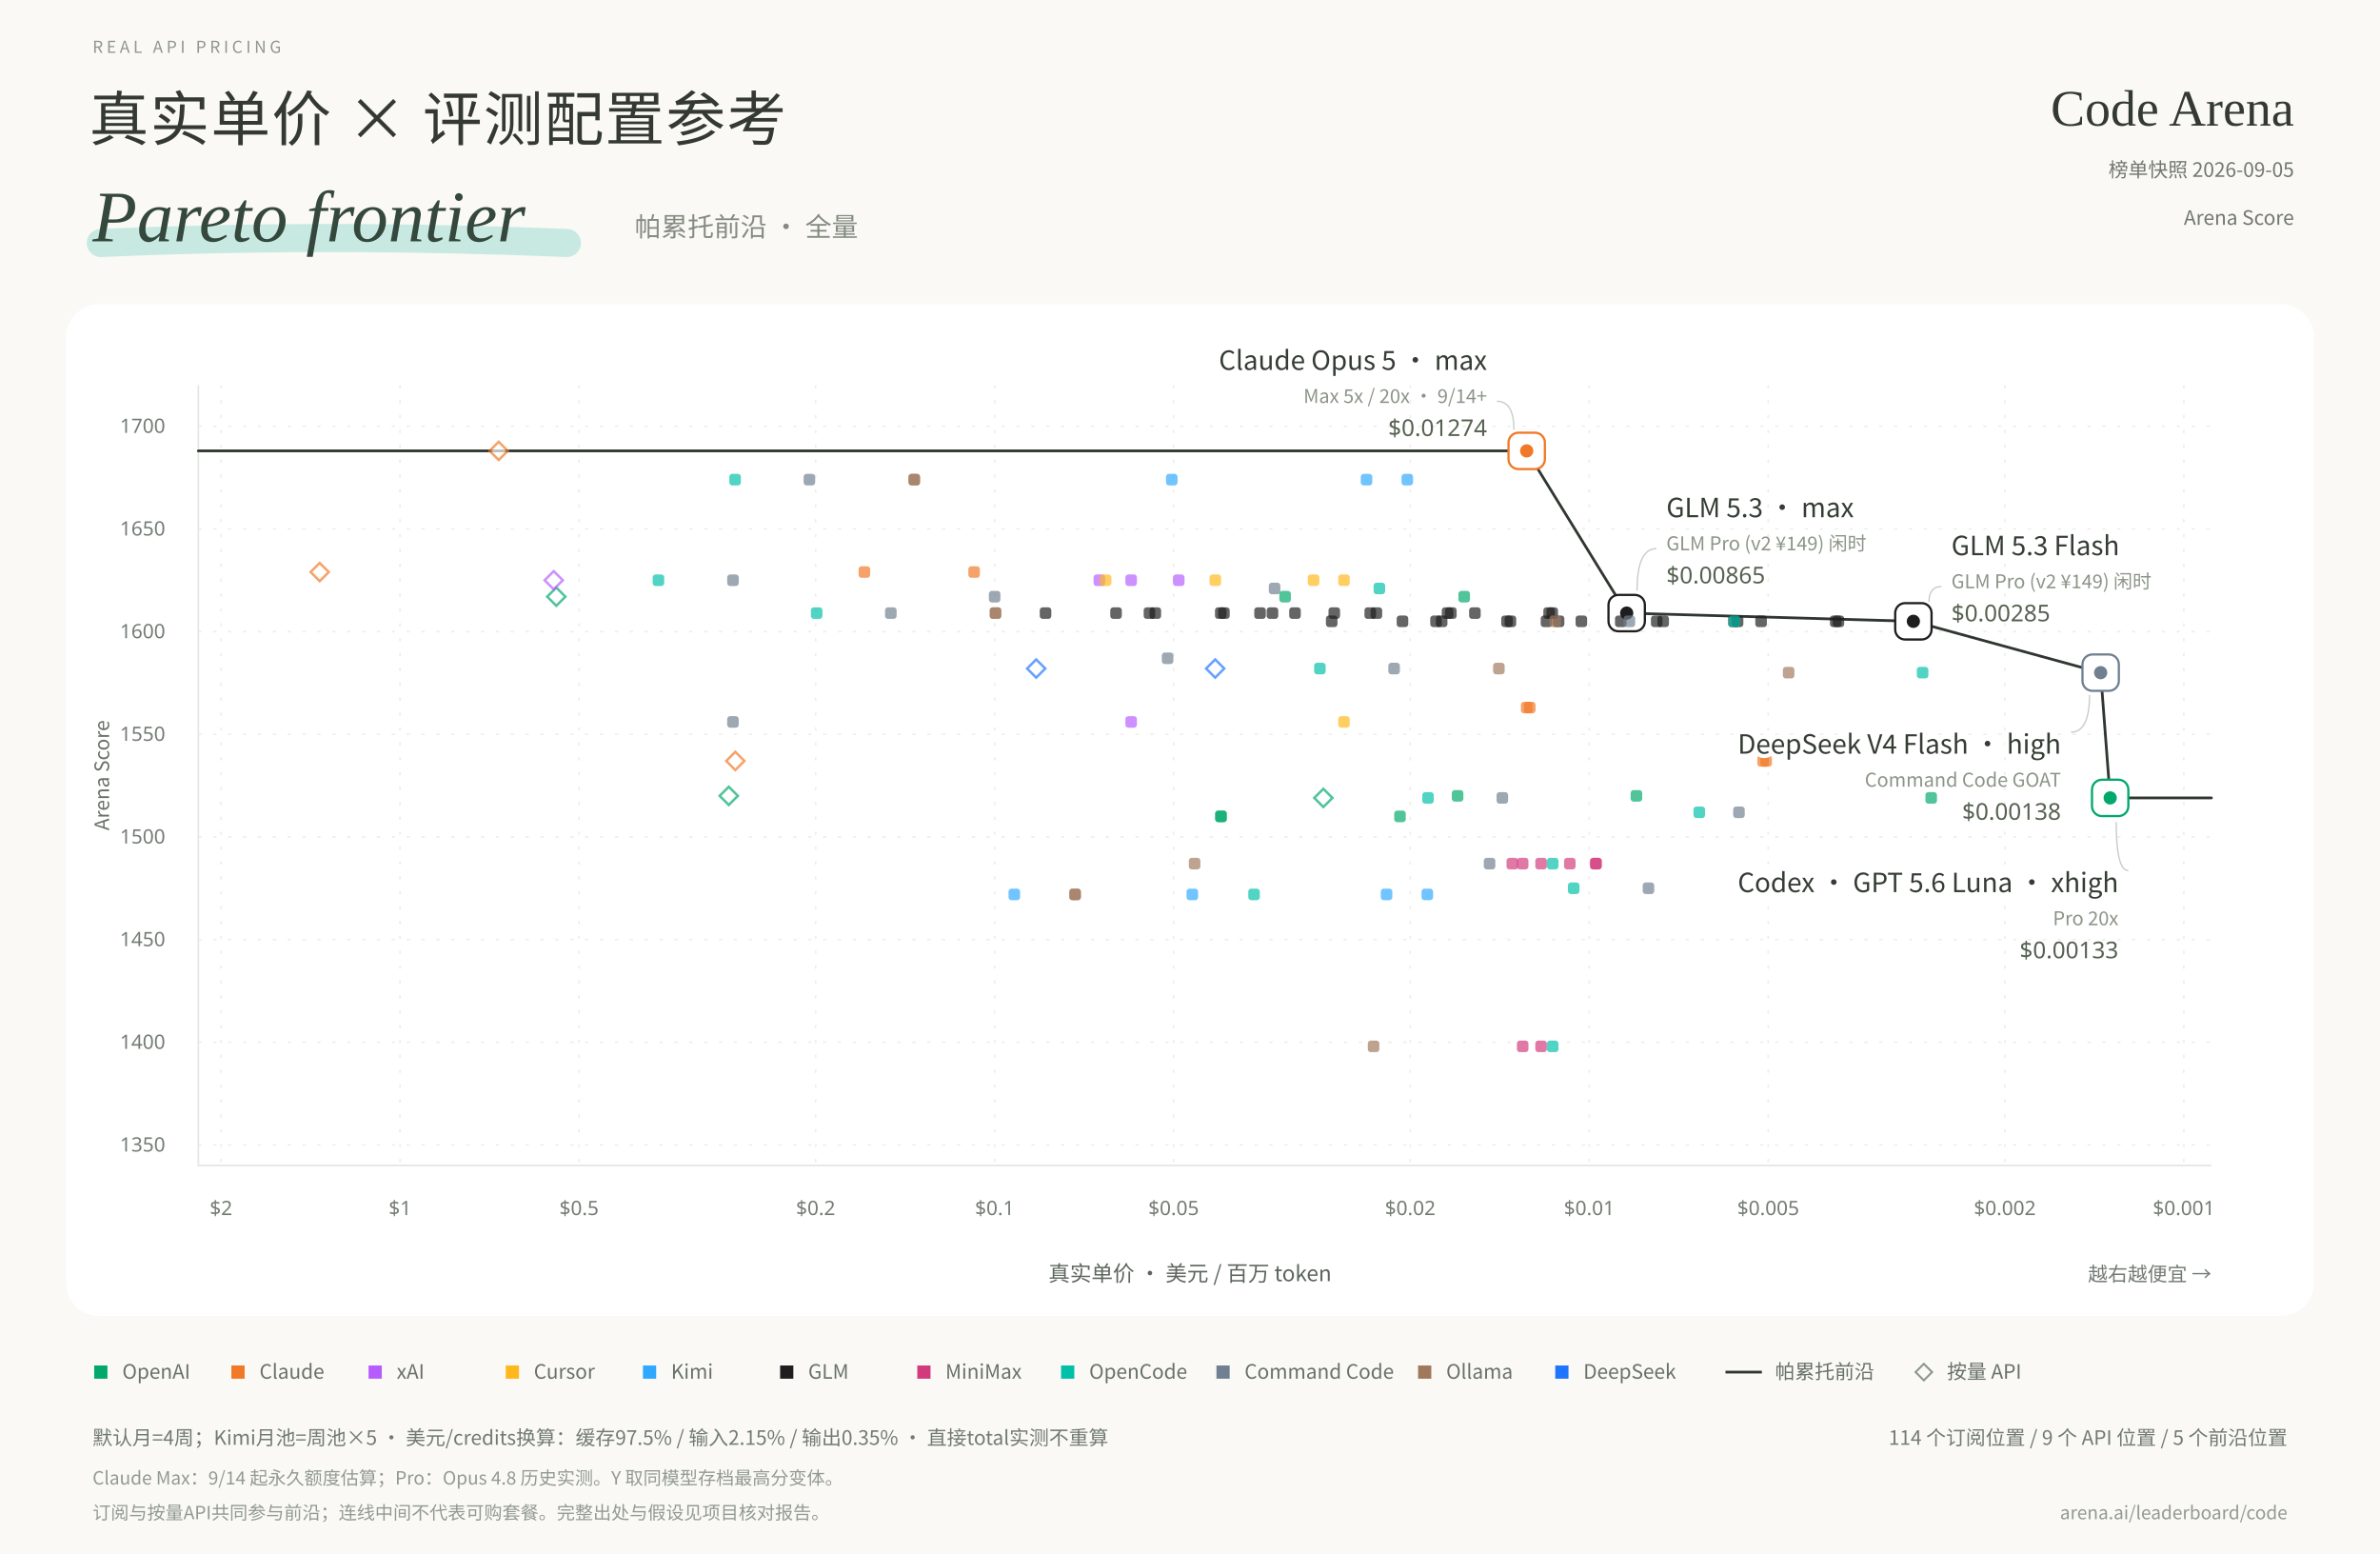
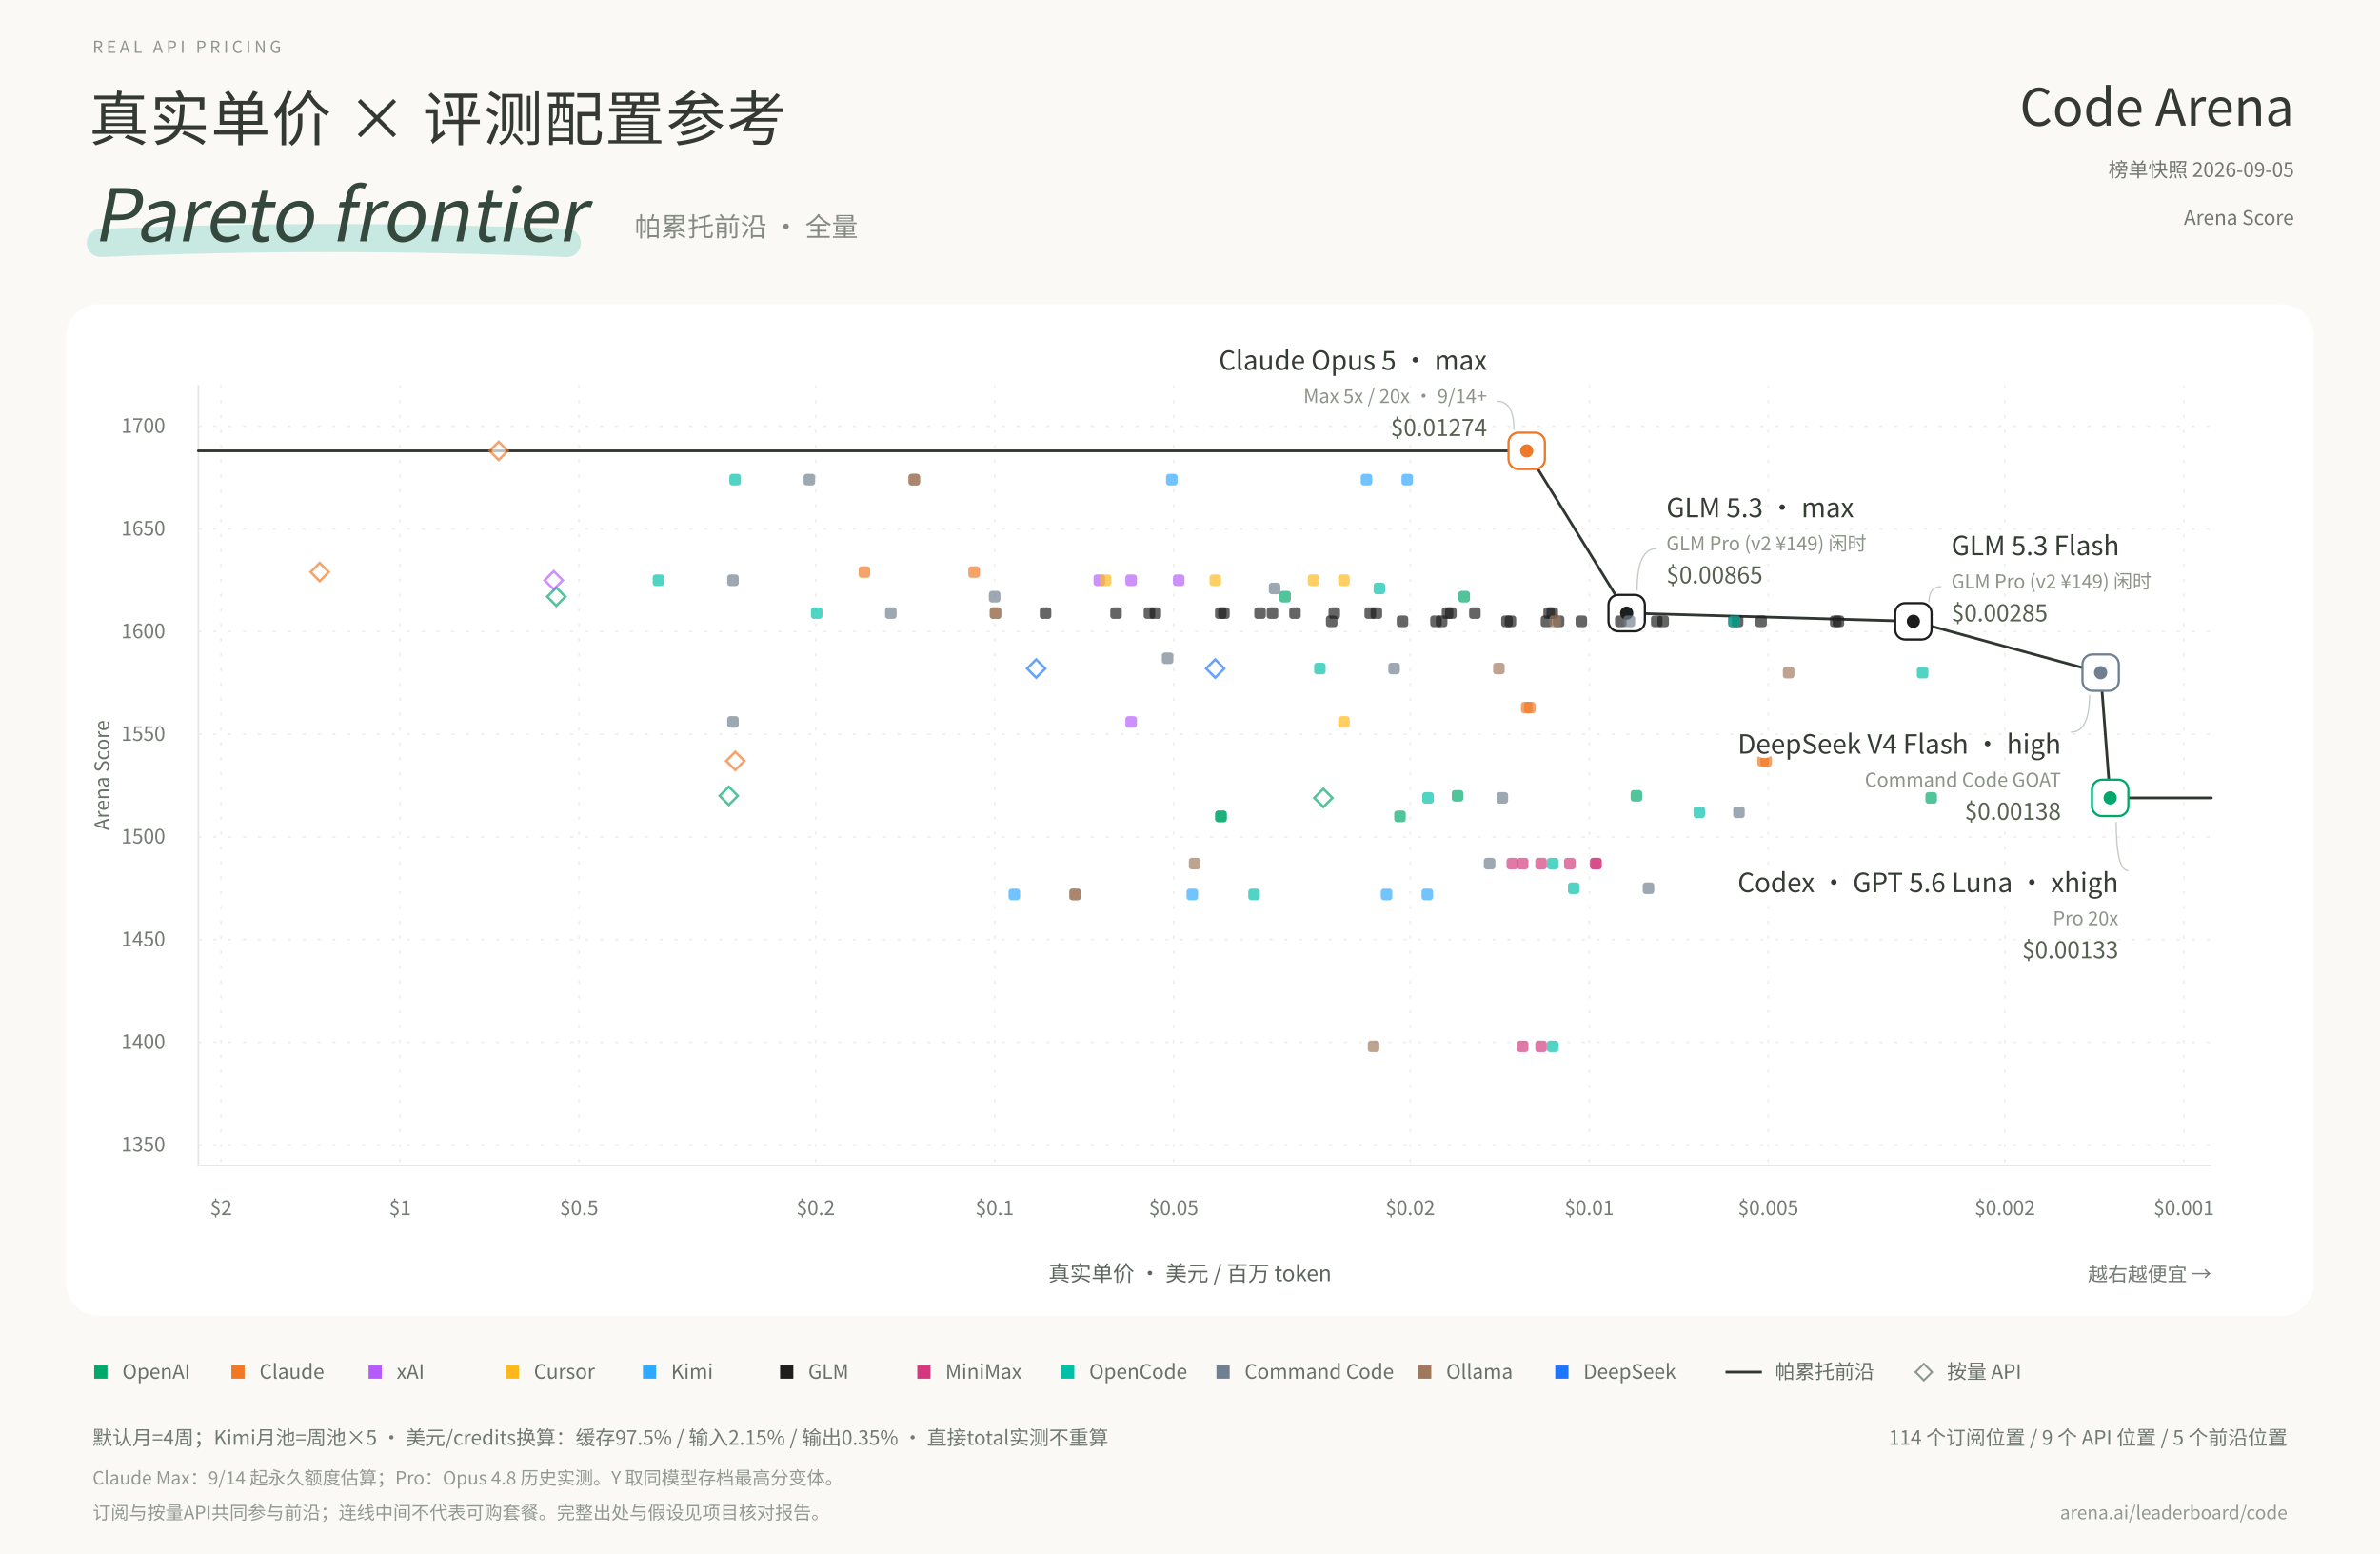
<svg xmlns="http://www.w3.org/2000/svg" width="1440" height="940" viewBox="0 0 1440 940" role="img" aria-labelledby="title desc">
-   <style>text{font-family:"Microsoft YaHei","Heiti SC","PingFang SC","Noto Sans CJK SC","Segoe UI",sans-serif} .serif{font-family:"Times New Roman",serif} .number{font-family:"Segoe UI",sans-serif;font-variant-numeric:tabular-nums} .label-name{paint-order:stroke;stroke:#fff;stroke-width:5px;stroke-linejoin:round} .point:hover{opacity:1}</style>
+   <style>text{font-family:"Noto Sans CJK SC",sans-serif} .serif{font-family:"Noto Sans CJK SC",sans-serif} .number{font-family:"Noto Sans CJK SC",sans-serif;font-variant-numeric:tabular-nums} .label-name{paint-order:stroke;stroke:#fff;stroke-width:5px;stroke-linejoin:round} .point:hover{opacity:1}</style>
  <rect width="1440" height="940" fill="#FAF9F6" />
  <text x="56.000" y="32.000" font-size="10" fill="#90968D" text-anchor="start" font-weight="400" letter-spacing="2.1">REAL API PRICING</text>
  <text x="54.000" y="85.000" font-size="36" fill="#343A33" text-anchor="start" font-weight="300" letter-spacing=".8">真实单价 × 评测配置参考</text>
  <path d="M61 147 Q197 141 343 147" stroke="#9FDDD0" stroke-width="17" stroke-linecap="round" opacity=".55" fill="none" />
  <text x="56.000" y="146.000" font-size="44" fill="#35483E" text-anchor="start" font-weight="400" class="serif" font-style="italic">Pareto frontier</text>
  <text x="384.000" y="143.000" font-size="16" fill="#858B81" text-anchor="start" font-weight="300">帕累托前沿 · 全量</text>
  <text x="1388.000" y="76.000" font-size="31" fill="#343A33" text-anchor="end" font-weight="400" class="serif">Code Arena</text>
  <text x="1388.000" y="107.000" font-size="12" fill="#737771" text-anchor="end" font-weight="400">榜单快照  2026-09-05</text>
  <text x="1388.000" y="136.000" font-size="12" fill="#737771" text-anchor="end" font-weight="400">Arena Score</text>
  <rect x="40" y="184" width="1360" height="612" rx="20" fill="#FFFFFF" />
  <path d="M1321.304 233V705" stroke="#E8EBE7" stroke-dasharray="2 7" opacity=".8" />
  <text x="1321.304" y="735.000" font-size="12" fill="#747B74" text-anchor="middle" font-weight="400" class="number">$0.001</text>
  <path d="M1213.008 233V705" stroke="#E8EBE7" stroke-dasharray="2 7" opacity=".8" />
  <text x="1213.008" y="735.000" font-size="12" fill="#747B74" text-anchor="middle" font-weight="400" class="number">$0.002</text>
  <path d="M1069.848 233V705" stroke="#E8EBE7" stroke-dasharray="2 7" opacity=".8" />
  <text x="1069.848" y="735.000" font-size="12" fill="#747B74" text-anchor="middle" font-weight="400" class="number">$0.005</text>
  <path d="M961.552 233V705" stroke="#E8EBE7" stroke-dasharray="2 7" opacity=".8" />
  <text x="961.552" y="735.000" font-size="12" fill="#747B74" text-anchor="middle" font-weight="400" class="number">$0.01</text>
  <path d="M853.255 233V705" stroke="#E8EBE7" stroke-dasharray="2 7" opacity=".8" />
  <text x="853.255" y="735.000" font-size="12" fill="#747B74" text-anchor="middle" font-weight="400" class="number">$0.02</text>
  <path d="M710.095 233V705" stroke="#E8EBE7" stroke-dasharray="2 7" opacity=".8" />
  <text x="710.095" y="735.000" font-size="12" fill="#747B74" text-anchor="middle" font-weight="400" class="number">$0.05</text>
  <path d="M601.799 233V705" stroke="#E8EBE7" stroke-dasharray="2 7" opacity=".8" />
  <text x="601.799" y="735.000" font-size="12" fill="#747B74" text-anchor="middle" font-weight="400" class="number">$0.1</text>
  <path d="M493.503 233V705" stroke="#E8EBE7" stroke-dasharray="2 7" opacity=".8" />
  <text x="493.503" y="735.000" font-size="12" fill="#747B74" text-anchor="middle" font-weight="400" class="number">$0.2</text>
  <path d="M350.343 233V705" stroke="#E8EBE7" stroke-dasharray="2 7" opacity=".8" />
  <text x="350.343" y="735.000" font-size="12" fill="#747B74" text-anchor="middle" font-weight="400" class="number">$0.5</text>
  <path d="M242.047 233V705" stroke="#E8EBE7" stroke-dasharray="2 7" opacity=".8" />
  <text x="242.047" y="735.000" font-size="12" fill="#747B74" text-anchor="middle" font-weight="400" class="number">$1</text>
  <path d="M133.751 233V705" stroke="#E8EBE7" stroke-dasharray="2 7" opacity=".8" />
  <text x="133.751" y="735.000" font-size="12" fill="#747B74" text-anchor="middle" font-weight="400" class="number">$2</text>
  <path d="M120 692.579H1338" stroke="#E8EBE7" stroke-dasharray="2 7" opacity=".8" />
  <text x="100.000" y="696.579" font-size="12" fill="#747B74" text-anchor="end" font-weight="400" class="number">1350</text>
  <path d="M120 630.474H1338" stroke="#E8EBE7" stroke-dasharray="2 7" opacity=".8" />
  <text x="100.000" y="634.474" font-size="12" fill="#747B74" text-anchor="end" font-weight="400" class="number">1400</text>
  <path d="M120 568.368H1338" stroke="#E8EBE7" stroke-dasharray="2 7" opacity=".8" />
  <text x="100.000" y="572.368" font-size="12" fill="#747B74" text-anchor="end" font-weight="400" class="number">1450</text>
  <path d="M120 506.263H1338" stroke="#E8EBE7" stroke-dasharray="2 7" opacity=".8" />
  <text x="100.000" y="510.263" font-size="12" fill="#747B74" text-anchor="end" font-weight="400" class="number">1500</text>
  <path d="M120 444.158H1338" stroke="#E8EBE7" stroke-dasharray="2 7" opacity=".8" />
  <text x="100.000" y="448.158" font-size="12" fill="#747B74" text-anchor="end" font-weight="400" class="number">1550</text>
  <path d="M120 382.053H1338" stroke="#E8EBE7" stroke-dasharray="2 7" opacity=".8" />
  <text x="100.000" y="386.053" font-size="12" fill="#747B74" text-anchor="end" font-weight="400" class="number">1600</text>
  <path d="M120 319.947H1338" stroke="#E8EBE7" stroke-dasharray="2 7" opacity=".8" />
  <text x="100.000" y="323.947" font-size="12" fill="#747B74" text-anchor="end" font-weight="400" class="number">1650</text>
  <path d="M120 257.842H1338" stroke="#E8EBE7" stroke-dasharray="2 7" opacity=".8" />
  <text x="100.000" y="261.842" font-size="12" fill="#747B74" text-anchor="end" font-weight="400" class="number">1700</text>
  <path d="M120 233V705H1338" fill="none" stroke="#E3E7E2" />
  <text x="66.000" y="469.000" font-size="12" fill="#697169" text-anchor="middle" font-weight="400" transform="rotate(-90 66 469.0)">Arena Score</text>
  <text x="720.000" y="775.000" font-size="13" fill="#5D655E" text-anchor="middle" font-weight="400">真实单价 · 美元 / 百万 token</text>
  <text x="1338.000" y="775.000" font-size="12" fill="#737B74" text-anchor="end" font-weight="400">越右越便宜 →</text>
  <path id="frontier" d="M120.000,272.747 L923.717,272.747 L984.210,370.874 L1157.672,375.842 L1270.982,406.895 L1276.748,482.663 L1338.000,482.663" fill="none" stroke="#303630" stroke-width="1.65" stroke-linecap="round" stroke-linejoin="round" />
  <g class="point" data-billing="subscription" data-frontier="false" data-price="0.03247" data-score="1617" data-x="777.545" data-y="360.937" transform="translate(777.545 360.937)">
    <rect x="-3.5" y="-3.5" width="7" height="7" rx="1.8" fill="#00A86B" opacity=".68" />
  </g>
  <g class="point" data-billing="subscription" data-frontier="false" data-price="0.01623" data-score="1617" data-x="885.889" data-y="360.937" transform="translate(885.889 360.937)">
    <rect x="-3.5" y="-3.5" width="7" height="7" rx="1.8" fill="#00A86B" opacity=".68" />
  </g>
  <g class="point" data-billing="subscription" data-frontier="false" data-price="0.00266" data-score="1519" data-x="1168.452" data-y="482.663" transform="translate(1168.452 482.663)">
    <rect x="-3.5" y="-3.5" width="7" height="7" rx="1.8" fill="#00A86B" opacity=".68" />
  </g>
  <g class="point" data-billing="subscription" data-frontier="true" data-price="0.00133" data-score="1519" data-x="1276.748" data-y="482.663" transform="translate(1276.748 482.663)">
    <rect x="-11" y="-11" width="22" height="22" rx="6" fill="#FFF" stroke="#00A86B" stroke-width="1.35" />
    <circle r="4" fill="#00A86B" />
  </g>
  <g class="point" data-billing="subscription" data-frontier="false" data-price="0.01259" data-score="1563" data-x="925.567" data-y="428.011" transform="translate(925.567 428.011)">
    <rect x="-3.5" y="-3.5" width="7" height="7" rx="1.8" fill="#F07826" opacity=".68" />
  </g>
  <g class="point" data-billing="subscription" data-frontier="true" data-price="0.01274" data-score="1688" data-x="923.717" data-y="272.747" transform="translate(923.717 272.747)">
    <rect x="-11" y="-11" width="22" height="22" rx="6" fill="#FFF" stroke="#F07826" stroke-width="1.35" />
    <circle r="4" fill="#F07826" />
  </g>
  <g class="point" data-billing="subscription" data-frontier="false" data-price="0.05894" data-score="1625" data-x="684.395" data-y="351.000" transform="translate(684.395 351.000)">
    <rect x="-3.5" y="-3.5" width="7" height="7" rx="1.8" fill="#B65CFF" opacity=".68" />
  </g>
  <g class="point" data-billing="subscription" data-frontier="false" data-price="0.04902" data-score="1625" data-x="713.188" data-y="351.000" transform="translate(713.188 351.000)">
    <rect x="-3.5" y="-3.5" width="7" height="7" rx="1.8" fill="#B65CFF" opacity=".68" />
  </g>
  <g class="point" data-billing="subscription" data-frontier="false" data-price="0.06667" data-score="1625" data-x="665.141" data-y="351.000" transform="translate(665.141 351.000)">
    <rect x="-3.5" y="-3.5" width="7" height="7" rx="1.8" fill="#B65CFF" opacity=".68" />
  </g>
  <g class="point" data-billing="subscription" data-frontier="false" data-price="0.02585" data-score="1625" data-x="813.168" data-y="351.000" transform="translate(813.168 351.000)">
    <rect x="-3.5" y="-3.5" width="7" height="7" rx="1.8" fill="#FFB81C" opacity=".68" />
  </g>
  <g class="point" data-billing="subscription" data-frontier="false" data-price="0.06506" data-score="1625" data-x="668.960" data-y="351.000" transform="translate(668.960 351.000)">
    <rect x="-3.5" y="-3.5" width="7" height="7" rx="1.8" fill="#FFB81C" opacity=".68" />
  </g>
  <g class="point" data-billing="subscription" data-frontier="false" data-price="0.04255" data-score="1625" data-x="735.303" data-y="351.000" transform="translate(735.303 351.000)">
    <rect x="-3.5" y="-3.5" width="7" height="7" rx="1.8" fill="#FFB81C" opacity=".68" />
  </g>
  <g class="point" data-billing="subscription" data-frontier="false" data-price="0.02908" data-score="1625" data-x="794.772" data-y="351.000" transform="translate(794.772 351.000)">
    <rect x="-3.5" y="-3.5" width="7" height="7" rx="1.8" fill="#FFB81C" opacity=".68" />
  </g>
  <g class="point" data-billing="subscription" data-frontier="false" data-price="0.02023" data-score="1674" data-x="851.469" data-y="290.137" transform="translate(851.469 290.137)">
    <rect x="-3.5" y="-3.5" width="7" height="7" rx="1.8" fill="#2FA8FF" opacity=".68" />
  </g>
  <g class="point" data-billing="subscription" data-frontier="false" data-price="0.05036" data-score="1674" data-x="708.975" data-y="290.137" transform="translate(708.975 290.137)">
    <rect x="-3.5" y="-3.5" width="7" height="7" rx="1.8" fill="#2FA8FF" opacity=".68" />
  </g>
  <g class="point" data-billing="subscription" data-frontier="false" data-price="0.02369" data-score="1674" data-x="826.801" data-y="290.137" transform="translate(826.801 290.137)">
    <rect x="-3.5" y="-3.5" width="7" height="7" rx="1.8" fill="#2FA8FF" opacity=".68" />
  </g>
  <g class="point" data-billing="subscription" data-frontier="false" data-price="0.01872" data-score="1472" data-x="863.589" data-y="541.042" transform="translate(863.589 541.042)">
    <rect x="-3.5" y="-3.5" width="7" height="7" rx="1.8" fill="#2FA8FF" opacity=".68" />
  </g>
  <g class="point" data-billing="subscription" data-frontier="false" data-price="0.04651" data-score="1472" data-x="721.400" data-y="541.042" transform="translate(721.400 541.042)">
    <rect x="-3.5" y="-3.5" width="7" height="7" rx="1.8" fill="#2FA8FF" opacity=".68" />
  </g>
  <g class="point" data-billing="subscription" data-frontier="false" data-price="0.09267" data-score="1472" data-x="613.693" data-y="541.042" transform="translate(613.693 541.042)">
    <rect x="-3.5" y="-3.5" width="7" height="7" rx="1.8" fill="#2FA8FF" opacity=".68" />
  </g>
  <g class="point" data-billing="subscription" data-frontier="false" data-price="0.02192" data-score="1472" data-x="838.933" data-y="541.042" transform="translate(838.933 541.042)">
    <rect x="-3.5" y="-3.5" width="7" height="7" rx="1.8" fill="#2FA8FF" opacity=".68" />
  </g>
  <g class="point" data-billing="subscription" data-frontier="false" data-price="0.08211" data-score="1609" data-x="632.595" data-y="370.874" transform="translate(632.595 370.874)">
    <rect x="-3.5" y="-3.5" width="7" height="7" rx="1.8" fill="#1E1E1E" opacity=".68" />
  </g>
  <g class="point" data-billing="subscription" data-frontier="false" data-price="0.05491" data-score="1609" data-x="695.460" data-y="370.874" transform="translate(695.460 370.874)">
    <rect x="-3.5" y="-3.5" width="7" height="7" rx="1.8" fill="#1E1E1E" opacity=".68" />
  </g>
  <g class="point" data-billing="subscription" data-frontier="false" data-price="0.04115" data-score="1609" data-x="740.531" data-y="370.874" transform="translate(740.531 370.874)">
    <rect x="-3.5" y="-3.5" width="7" height="7" rx="1.8" fill="#1E1E1E" opacity=".68" />
  </g>
  <g class="point" data-billing="subscription" data-frontier="false" data-price="0.02711" data-score="1605" data-x="805.732" data-y="375.842" transform="translate(805.732 375.842)">
    <rect x="-3.5" y="-3.5" width="7" height="7" rx="1.8" fill="#1E1E1E" opacity=".68" />
  </g>
  <g class="point" data-billing="subscription" data-frontier="false" data-price="0.0181" data-score="1605" data-x="868.851" data-y="375.842" transform="translate(868.851 375.842)">
    <rect x="-3.5" y="-3.5" width="7" height="7" rx="1.8" fill="#1E1E1E" opacity=".68" />
  </g>
  <g class="point" data-billing="subscription" data-frontier="false" data-price="0.01357" data-score="1605" data-x="913.856" data-y="375.842" transform="translate(913.856 375.842)">
    <rect x="-3.5" y="-3.5" width="7" height="7" rx="1.8" fill="#1E1E1E" opacity=".68" />
  </g>
  <g class="point" data-billing="subscription" data-frontier="false" data-price="0.0341" data-score="1609" data-x="769.892" data-y="370.874" transform="translate(769.892 370.874)">
    <rect x="-3.5" y="-3.5" width="7" height="7" rx="1.8" fill="#1E1E1E" opacity=".68" />
  </g>
  <g class="point" data-billing="subscription" data-frontier="false" data-price="0.0228" data-score="1609" data-x="832.784" data-y="370.874" transform="translate(832.784 370.874)">
    <rect x="-3.5" y="-3.5" width="7" height="7" rx="1.8" fill="#1E1E1E" opacity=".68" />
  </g>
  <g class="point" data-billing="subscription" data-frontier="false" data-price="0.01709" data-score="1609" data-x="877.822" data-y="370.874" transform="translate(877.822 370.874)">
    <rect x="-3.5" y="-3.5" width="7" height="7" rx="1.8" fill="#1E1E1E" opacity=".68" />
  </g>
  <g class="point" data-billing="subscription" data-frontier="false" data-price="0.01126" data-score="1605" data-x="943.010" data-y="375.842" transform="translate(943.010 375.842)">
    <rect x="-3.5" y="-3.5" width="7" height="7" rx="1.8" fill="#1E1E1E" opacity=".68" />
  </g>
  <g class="point" data-billing="subscription" data-frontier="false" data-price="0.00751" data-score="1605" data-x="1006.290" data-y="375.842" transform="translate(1006.290 375.842)">
    <rect x="-3.5" y="-3.5" width="7" height="7" rx="1.8" fill="#1E1E1E" opacity=".68" />
  </g>
  <g class="point" data-billing="subscription" data-frontier="false" data-price="0.00563" data-score="1605" data-x="1051.307" data-y="375.842" transform="translate(1051.307 375.842)">
    <rect x="-3.5" y="-3.5" width="7" height="7" rx="1.8" fill="#1E1E1E" opacity=".68" />
  </g>
  <g class="point" data-billing="subscription" data-frontier="false" data-price="0.06249" data-score="1609" data-x="675.257" data-y="370.874" transform="translate(675.257 370.874)">
    <rect x="-3.5" y="-3.5" width="7" height="7" rx="1.8" fill="#1E1E1E" opacity=".68" />
  </g>
  <g class="point" data-billing="subscription" data-frontier="false" data-price="0.04166" data-score="1609" data-x="738.606" data-y="370.874" transform="translate(738.606 370.874)">
    <rect x="-3.5" y="-3.5" width="7" height="7" rx="1.8" fill="#1E1E1E" opacity=".68" />
  </g>
  <g class="point" data-billing="subscription" data-frontier="false" data-price="0.03125" data-score="1609" data-x="783.528" data-y="370.874" transform="translate(783.528 370.874)">
    <rect x="-3.5" y="-3.5" width="7" height="7" rx="1.8" fill="#1E1E1E" opacity=".68" />
  </g>
  <g class="point" data-billing="subscription" data-frontier="false" data-price="0.02061" data-score="1605" data-x="848.561" data-y="375.842" transform="translate(848.561 375.842)">
    <rect x="-3.5" y="-3.5" width="7" height="7" rx="1.8" fill="#1E1E1E" opacity=".68" />
  </g>
  <g class="point" data-billing="subscription" data-frontier="false" data-price="0.01375" data-score="1605" data-x="911.797" data-y="375.842" transform="translate(911.797 375.842)">
    <rect x="-3.5" y="-3.5" width="7" height="7" rx="1.8" fill="#1E1E1E" opacity=".68" />
  </g>
  <g class="point" data-billing="subscription" data-frontier="false" data-price="0.01031" data-score="1605" data-x="956.782" data-y="375.842" transform="translate(956.782 375.842)">
    <rect x="-3.5" y="-3.5" width="7" height="7" rx="1.8" fill="#1E1E1E" opacity=".68" />
  </g>
  <g class="point" data-billing="subscription" data-frontier="false" data-price="0.01731" data-score="1609" data-x="875.824" data-y="370.874" transform="translate(875.824 370.874)">
    <rect x="-3.5" y="-3.5" width="7" height="7" rx="1.8" fill="#1E1E1E" opacity=".68" />
  </g>
  <g class="point" data-billing="subscription" data-frontier="false" data-price="0.01154" data-score="1609" data-x="939.173" data-y="370.874" transform="translate(939.173 370.874)">
    <rect x="-3.5" y="-3.5" width="7" height="7" rx="1.8" fill="#1E1E1E" opacity=".68" />
  </g>
  <g class="point" data-billing="subscription" data-frontier="true" data-price="0.00865" data-score="1609" data-x="984.210" data-y="370.874" transform="translate(984.210 370.874)">
    <rect x="-11" y="-11" width="22" height="22" rx="6" fill="#FFF" stroke="#1E1E1E" stroke-width="1.35" />
    <circle r="4" fill="#1E1E1E" />
  </g>
  <g class="point" data-billing="subscription" data-frontier="false" data-price="0.00571" data-score="1605" data-x="1049.102" data-y="375.842" transform="translate(1049.102 375.842)">
    <rect x="-3.5" y="-3.5" width="7" height="7" rx="1.8" fill="#1E1E1E" opacity=".68" />
  </g>
  <g class="point" data-billing="subscription" data-frontier="false" data-price="0.00381" data-score="1605" data-x="1112.315" data-y="375.842" transform="translate(1112.315 375.842)">
    <rect x="-3.5" y="-3.5" width="7" height="7" rx="1.8" fill="#1E1E1E" opacity=".68" />
  </g>
  <g class="point" data-billing="subscription" data-frontier="true" data-price="0.00285" data-score="1605" data-x="1157.672" data-y="375.842" transform="translate(1157.672 375.842)">
    <rect x="-11" y="-11" width="22" height="22" rx="6" fill="#FFF" stroke="#1E1E1E" stroke-width="1.35" />
    <circle r="4" fill="#1E1E1E" />
  </g>
  <g class="point" data-billing="subscription" data-frontier="false" data-price="0.05367" data-score="1609" data-x="699.029" data-y="370.874" transform="translate(699.029 370.874)">
    <rect x="-3.5" y="-3.5" width="7" height="7" rx="1.8" fill="#1E1E1E" opacity=".68" />
  </g>
  <g class="point" data-billing="subscription" data-frontier="false" data-price="0.03578" data-score="1609" data-x="762.378" data-y="370.874" transform="translate(762.378 370.874)">
    <rect x="-3.5" y="-3.5" width="7" height="7" rx="1.8" fill="#1E1E1E" opacity=".68" />
  </g>
  <g class="point" data-billing="subscription" data-frontier="false" data-price="0.02684" data-score="1609" data-x="807.296" data-y="370.874" transform="translate(807.296 370.874)">
    <rect x="-3.5" y="-3.5" width="7" height="7" rx="1.8" fill="#1E1E1E" opacity=".68" />
  </g>
  <g class="point" data-billing="subscription" data-frontier="false" data-price="0.01771" data-score="1605" data-x="872.254" data-y="375.842" transform="translate(872.254 375.842)">
    <rect x="-3.5" y="-3.5" width="7" height="7" rx="1.8" fill="#1E1E1E" opacity=".68" />
  </g>
  <g class="point" data-billing="subscription" data-frontier="false" data-price="0.0118" data-score="1605" data-x="935.692" data-y="375.842" transform="translate(935.692 375.842)">
    <rect x="-3.5" y="-3.5" width="7" height="7" rx="1.8" fill="#1E1E1E" opacity=".68" />
  </g>
  <g class="point" data-billing="subscription" data-frontier="false" data-price="0.00885" data-score="1605" data-x="980.639" data-y="375.842" transform="translate(980.639 375.842)">
    <rect x="-3.5" y="-3.5" width="7" height="7" rx="1.8" fill="#1E1E1E" opacity=".68" />
  </g>
  <g class="point" data-billing="subscription" data-frontier="false" data-price="0.02335" data-score="1609" data-x="829.059" data-y="370.874" transform="translate(829.059 370.874)">
    <rect x="-3.5" y="-3.5" width="7" height="7" rx="1.8" fill="#1E1E1E" opacity=".68" />
  </g>
  <g class="point" data-billing="subscription" data-frontier="false" data-price="0.01557" data-score="1609" data-x="892.375" data-y="370.874" transform="translate(892.375 370.874)">
    <rect x="-3.5" y="-3.5" width="7" height="7" rx="1.8" fill="#1E1E1E" opacity=".68" />
  </g>
  <g class="point" data-billing="subscription" data-frontier="false" data-price="0.01168" data-score="1609" data-x="937.289" data-y="370.874" transform="translate(937.289 370.874)">
    <rect x="-3.5" y="-3.5" width="7" height="7" rx="1.8" fill="#1E1E1E" opacity=".68" />
  </g>
  <g class="point" data-billing="subscription" data-frontier="false" data-price="0.0077" data-score="1605" data-x="1002.387" data-y="375.842" transform="translate(1002.387 375.842)">
    <rect x="-3.5" y="-3.5" width="7" height="7" rx="1.8" fill="#1E1E1E" opacity=".68" />
  </g>
  <g class="point" data-billing="subscription" data-frontier="false" data-price="0.00514" data-score="1605" data-x="1065.533" data-y="375.842" transform="translate(1065.533 375.842)">
    <rect x="-3.5" y="-3.5" width="7" height="7" rx="1.8" fill="#1E1E1E" opacity=".68" />
  </g>
  <g class="point" data-billing="subscription" data-frontier="false" data-price="0.00385" data-score="1605" data-x="1110.683" data-y="375.842" transform="translate(1110.683 375.842)">
    <rect x="-3.5" y="-3.5" width="7" height="7" rx="1.8" fill="#1E1E1E" opacity=".68" />
  </g>
  <g class="point" data-billing="subscription" data-frontier="false" data-price="0.01205" data-score="1487" data-x="932.416" data-y="522.411" transform="translate(932.416 522.411)">
    <rect x="-3.5" y="-3.5" width="7" height="7" rx="1.8" fill="#D23A7D" opacity=".68" />
  </g>
  <g class="point" data-billing="subscription" data-frontier="false" data-price="0.00975" data-score="1487" data-x="965.507" data-y="522.411" transform="translate(965.507 522.411)">
    <rect x="-3.5" y="-3.5" width="7" height="7" rx="1.8" fill="#D23A7D" opacity=".68" />
  </g>
  <g class="point" data-billing="subscription" data-frontier="false" data-price="0.00974" data-score="1487" data-x="965.667" data-y="522.411" transform="translate(965.667 522.411)">
    <rect x="-3.5" y="-3.5" width="7" height="7" rx="1.8" fill="#D23A7D" opacity=".68" />
  </g>
  <g class="point" data-billing="subscription" data-frontier="false" data-price="0.01294" data-score="1487" data-x="921.283" data-y="522.411" transform="translate(921.283 522.411)">
    <rect x="-3.5" y="-3.5" width="7" height="7" rx="1.8" fill="#D23A7D" opacity=".68" />
  </g>
  <g class="point" data-billing="subscription" data-frontier="false" data-price="0.01078" data-score="1487" data-x="949.817" data-y="522.411" transform="translate(949.817 522.411)">
    <rect x="-3.5" y="-3.5" width="7" height="7" rx="1.8" fill="#D23A7D" opacity=".68" />
  </g>
  <g class="point" data-billing="subscription" data-frontier="false" data-price="0.01347" data-score="1487" data-x="915.011" data-y="522.411" transform="translate(915.011 522.411)">
    <rect x="-3.5" y="-3.5" width="7" height="7" rx="1.8" fill="#D23A7D" opacity=".68" />
  </g>
  <g class="point" data-billing="subscription" data-frontier="false" data-price="0.36765" data-score="1625" data-x="398.383" data-y="351.000" transform="translate(398.383 351.000)">
    <rect x="-3.5" y="-3.5" width="7" height="7" rx="1.8" fill="#00C0A8" opacity=".68" />
  </g>
  <g class="point" data-billing="subscription" data-frontier="false" data-price="0.01867" data-score="1519" data-x="864.007" data-y="482.663" transform="translate(864.007 482.663)">
    <rect x="-3.5" y="-3.5" width="7" height="7" rx="1.8" fill="#00C0A8" opacity=".68" />
  </g>
  <g class="point" data-billing="subscription" data-frontier="false" data-price="0.0057" data-score="1605" data-x="1049.376" data-y="375.842" transform="translate(1049.376 375.842)">
    <rect x="-3.5" y="-3.5" width="7" height="7" rx="1.8" fill="#00C0A8" opacity=".68" />
  </g>
  <g class="point" data-billing="subscription" data-frontier="false" data-price="0.1992" data-score="1609" data-x="494.129" data-y="370.874" transform="translate(494.129 370.874)">
    <rect x="-3.5" y="-3.5" width="7" height="7" rx="1.8" fill="#00C0A8" opacity=".68" />
  </g>
  <g class="point" data-billing="subscription" data-frontier="false" data-price="0.27322" data-score="1674" data-x="444.763" data-y="290.137" transform="translate(444.763 290.137)">
    <rect x="-3.5" y="-3.5" width="7" height="7" rx="1.8" fill="#00C0A8" opacity=".68" />
  </g>
  <g class="point" data-billing="subscription" data-frontier="false" data-price="0.03662" data-score="1472" data-x="758.753" data-y="541.042" transform="translate(758.753 541.042)">
    <rect x="-3.5" y="-3.5" width="7" height="7" rx="1.8" fill="#00C0A8" opacity=".68" />
  </g>
  <g class="point" data-billing="subscription" data-frontier="false" data-price="0.01062" data-score="1475" data-x="952.153" data-y="537.316" transform="translate(952.153 537.316)">
    <rect x="-3.5" y="-3.5" width="7" height="7" rx="1.8" fill="#00C0A8" opacity=".68" />
  </g>
  <g class="point" data-billing="subscription" data-frontier="false" data-price="0.01152" data-score="1487" data-x="939.444" data-y="522.411" transform="translate(939.444 522.411)">
    <rect x="-3.5" y="-3.5" width="7" height="7" rx="1.8" fill="#00C0A8" opacity=".68" />
  </g>
  <g class="point" data-billing="subscription" data-frontier="false" data-price="0.01152" data-score="1398" data-x="939.444" data-y="632.958" transform="translate(939.444 632.958)">
    <rect x="-3.5" y="-3.5" width="7" height="7" rx="1.8" fill="#00C0A8" opacity=".68" />
  </g>
  <g class="point" data-billing="subscription" data-frontier="false" data-price="0.02838" data-score="1582" data-x="798.579" data-y="404.411" transform="translate(798.579 404.411)">
    <rect x="-3.5" y="-3.5" width="7" height="7" rx="1.8" fill="#00C0A8" opacity=".68" />
  </g>
  <g class="point" data-billing="subscription" data-frontier="false" data-price="0.00275" data-score="1580" data-x="1163.253" data-y="406.895" transform="translate(1163.253 406.895)">
    <rect x="-3.5" y="-3.5" width="7" height="7" rx="1.8" fill="#00C0A8" opacity=".68" />
  </g>
  <g class="point" data-billing="subscription" data-frontier="false" data-price="0.02254" data-score="1621" data-x="834.576" data-y="355.968" transform="translate(834.576 355.968)">
    <rect x="-3.5" y="-3.5" width="7" height="7" rx="1.8" fill="#00C0A8" opacity=".68" />
  </g>
  <g class="point" data-billing="subscription" data-frontier="false" data-price="0.00653" data-score="1512" data-x="1028.137" data-y="491.358" transform="translate(1028.137 491.358)">
    <rect x="-3.5" y="-3.5" width="7" height="7" rx="1.8" fill="#00C0A8" opacity=".68" />
  </g>
  <g class="point" data-billing="subscription" data-frontier="false" data-price="0.1" data-score="1617" data-x="601.799" data-y="360.937" transform="translate(601.799 360.937)">
    <rect x="-3.5" y="-3.5" width="7" height="7" rx="1.8" fill="#708090" opacity=".68" />
  </g>
  <g class="point" data-billing="subscription" data-frontier="false" data-price="0.0056" data-score="1512" data-x="1052.141" data-y="491.358" transform="translate(1052.141 491.358)">
    <rect x="-3.5" y="-3.5" width="7" height="7" rx="1.8" fill="#708090" opacity=".68" />
  </g>
  <g class="point" data-billing="subscription" data-frontier="true" data-price="0.00138" data-score="1580" data-x="1270.982" data-y="406.895" transform="translate(1270.982 406.895)">
    <rect x="-11" y="-11" width="22" height="22" rx="6" fill="#FFF" stroke="#708090" stroke-width="1.35" />
    <circle r="4" fill="#708090" />
  </g>
  <g class="point" data-billing="subscription" data-frontier="false" data-price="0.01471" data-score="1487" data-x="901.253" data-y="522.411" transform="translate(901.253 522.411)">
    <rect x="-3.5" y="-3.5" width="7" height="7" rx="1.8" fill="#708090" opacity=".68" />
  </g>
  <g class="point" data-billing="subscription" data-frontier="false" data-price="0.00856" data-score="1605" data-x="985.844" data-y="375.842" transform="translate(985.844 375.842)">
    <rect x="-3.5" y="-3.5" width="7" height="7" rx="1.8" fill="#708090" opacity=".68" />
  </g>
  <g class="point" data-billing="subscription" data-frontier="false" data-price="0.02129" data-score="1582" data-x="843.490" data-y="404.411" transform="translate(843.490 404.411)">
    <rect x="-3.5" y="-3.5" width="7" height="7" rx="1.8" fill="#708090" opacity=".68" />
  </g>
  <g class="point" data-billing="subscription" data-frontier="false" data-price="0.014" data-score="1519" data-x="908.982" data-y="482.663" transform="translate(908.982 482.663)">
    <rect x="-3.5" y="-3.5" width="7" height="7" rx="1.8" fill="#708090" opacity=".68" />
  </g>
  <g class="point" data-billing="subscription" data-frontier="false" data-price="0.00795" data-score="1475" data-x="997.395" data-y="537.316" transform="translate(997.395 537.316)">
    <rect x="-3.5" y="-3.5" width="7" height="7" rx="1.8" fill="#708090" opacity=".68" />
  </g>
  <g class="point" data-billing="subscription" data-frontier="false" data-price="0.03382" data-score="1621" data-x="771.180" data-y="355.968" transform="translate(771.180 355.968)">
    <rect x="-3.5" y="-3.5" width="7" height="7" rx="1.8" fill="#708090" opacity=".68" />
  </g>
  <g class="point" data-billing="subscription" data-frontier="false" data-price="0.14948" data-score="1609" data-x="538.993" data-y="370.874" transform="translate(538.993 370.874)">
    <rect x="-3.5" y="-3.5" width="7" height="7" rx="1.8" fill="#708090" opacity=".68" />
  </g>
  <g class="point" data-billing="subscription" data-frontier="false" data-price="0.20492" data-score="1674" data-x="489.706" data-y="290.137" transform="translate(489.706 290.137)">
    <rect x="-3.5" y="-3.5" width="7" height="7" rx="1.8" fill="#708090" opacity=".68" />
  </g>
  <g class="point" data-billing="subscription" data-frontier="false" data-price="0.27548" data-score="1556" data-x="443.476" data-y="436.705" transform="translate(443.476 436.705)">
    <rect x="-3.5" y="-3.5" width="7" height="7" rx="1.8" fill="#708090" opacity=".68" />
  </g>
  <g class="point" data-billing="subscription" data-frontier="false" data-price="0.27548" data-score="1625" data-x="443.476" data-y="351.000" transform="translate(443.476 351.000)">
    <rect x="-3.5" y="-3.5" width="7" height="7" rx="1.8" fill="#708090" opacity=".68" />
  </g>
  <g class="point" data-billing="subscription" data-frontier="false" data-price="0.05118" data-score="1587" data-x="706.451" data-y="398.200" transform="translate(706.451 398.200)">
    <rect x="-3.5" y="-3.5" width="7" height="7" rx="1.8" fill="#708090" opacity=".68" />
  </g>
  <g class="point" data-billing="subscription" data-frontier="false" data-price="0.00462" data-score="1580" data-x="1082.197" data-y="406.895" transform="translate(1082.197 406.895)">
    <rect x="-3.5" y="-3.5" width="7" height="7" rx="1.8" fill="#A0785C" opacity=".68" />
  </g>
  <g class="point" data-billing="subscription" data-frontier="false" data-price="0.01419" data-score="1582" data-x="906.876" data-y="404.411" transform="translate(906.876 404.411)">
    <rect x="-3.5" y="-3.5" width="7" height="7" rx="1.8" fill="#A0785C" opacity=".68" />
  </g>
  <g class="point" data-billing="subscription" data-frontier="false" data-price="0.09965" data-score="1609" data-x="602.347" data-y="370.874" transform="translate(602.347 370.874)">
    <rect x="-3.5" y="-3.5" width="7" height="7" rx="1.8" fill="#A0785C" opacity=".68" />
  </g>
  <g class="point" data-billing="subscription" data-frontier="false" data-price="0.01141" data-score="1605" data-x="940.943" data-y="375.842" transform="translate(940.943 375.842)">
    <rect x="-3.5" y="-3.5" width="7" height="7" rx="1.8" fill="#A0785C" opacity=".68" />
  </g>
  <g class="point" data-billing="subscription" data-frontier="false" data-price="0.13652" data-score="1674" data-x="553.162" data-y="290.137" transform="translate(553.162 290.137)">
    <rect x="-3.5" y="-3.5" width="7" height="7" rx="1.8" fill="#A0785C" opacity=".68" />
  </g>
  <g class="point" data-billing="subscription" data-frontier="false" data-price="0.07323" data-score="1472" data-x="650.478" data-y="541.042" transform="translate(650.478 541.042)">
    <rect x="-3.5" y="-3.5" width="7" height="7" rx="1.8" fill="#A0785C" opacity=".68" />
  </g>
  <g class="point" data-billing="subscription" data-frontier="false" data-price="0.0461" data-score="1487" data-x="722.784" data-y="522.411" transform="translate(722.784 522.411)">
    <rect x="-3.5" y="-3.5" width="7" height="7" rx="1.8" fill="#A0785C" opacity=".68" />
  </g>
  <g class="point" data-billing="subscription" data-frontier="false" data-price="0.02305" data-score="1398" data-x="831.080" data-y="632.958" transform="translate(831.080 632.958)">
    <rect x="-3.5" y="-3.5" width="7" height="7" rx="1.8" fill="#A0785C" opacity=".68" />
  </g>
  <g class="point" data-billing="subscription" data-frontier="false" data-price="0.09967" data-score="1609" data-x="602.316" data-y="370.874" transform="translate(602.316 370.874)">
    <rect x="-3.5" y="-3.5" width="7" height="7" rx="1.8" fill="#A0785C" opacity=".68" />
  </g>
  <g class="point" data-billing="subscription" data-frontier="false" data-price="0.1365" data-score="1674" data-x="553.185" data-y="290.137" transform="translate(553.185 290.137)">
    <rect x="-3.5" y="-3.5" width="7" height="7" rx="1.8" fill="#A0785C" opacity=".68" />
  </g>
  <g class="point" data-billing="subscription" data-frontier="false" data-price="0.07322" data-score="1472" data-x="650.499" data-y="541.042" transform="translate(650.499 541.042)">
    <rect x="-3.5" y="-3.5" width="7" height="7" rx="1.8" fill="#A0785C" opacity=".68" />
  </g>
  <g class="point" data-billing="subscription" data-frontier="false" data-price="0.01665" data-score="1520" data-x="881.897" data-y="481.421" transform="translate(881.897 481.421)">
    <rect x="-3.5" y="-3.5" width="7" height="7" rx="1.8" fill="#00A86B" opacity=".68" />
  </g>
  <g class="point" data-billing="subscription" data-frontier="false" data-price="0.04162" data-score="1510" data-x="738.756" data-y="493.842" transform="translate(738.756 493.842)">
    <rect x="-3.5" y="-3.5" width="7" height="7" rx="1.8" fill="#00A86B" opacity=".68" />
  </g>
  <g class="point" data-billing="subscription" data-frontier="false" data-price="0.04163" data-score="1510" data-x="738.719" data-y="493.842" transform="translate(738.719 493.842)">
    <rect x="-3.5" y="-3.5" width="7" height="7" rx="1.8" fill="#00A86B" opacity=".68" />
  </g>
  <g class="point" data-billing="subscription" data-frontier="false" data-price="0.00833" data-score="1520" data-x="990.100" data-y="481.421" transform="translate(990.100 481.421)">
    <rect x="-3.5" y="-3.5" width="7" height="7" rx="1.8" fill="#00A86B" opacity=".68" />
  </g>
  <g class="point" data-billing="subscription" data-frontier="false" data-price="0.02081" data-score="1510" data-x="847.052" data-y="493.842" transform="translate(847.052 493.842)">
    <rect x="-3.5" y="-3.5" width="7" height="7" rx="1.8" fill="#00A86B" opacity=".68" />
  </g>
  <g class="point" data-billing="subscription" data-frontier="false" data-price="0.00504" data-score="1537" data-x="1068.603" data-y="460.305" transform="translate(1068.603 460.305)">
    <rect x="-3.5" y="-3.5" width="7" height="7" rx="1.8" fill="#F07826" opacity=".68" />
  </g>
  <g class="point" data-billing="subscription" data-frontier="false" data-price="0.0051" data-score="1537" data-x="1066.754" data-y="460.305" transform="translate(1066.754 460.305)">
    <rect x="-3.5" y="-3.5" width="7" height="7" rx="1.8" fill="#F07826" opacity=".68" />
  </g>
  <g class="point" data-billing="subscription" data-frontier="false" data-price="0.01274" data-score="1563" data-x="923.717" data-y="428.011" transform="translate(923.717 428.011)">
    <rect x="-3.5" y="-3.5" width="7" height="7" rx="1.8" fill="#F07826" opacity=".68" />
  </g>
  <g class="point" data-billing="subscription" data-frontier="false" data-price="0.1656" data-score="1629" data-x="522.992" data-y="346.032" transform="translate(522.992 346.032)">
    <rect x="-3.5" y="-3.5" width="7" height="7" rx="1.8" fill="#F07826" opacity=".68" />
  </g>
  <g class="point" data-billing="subscription" data-frontier="false" data-price="0.10828" data-score="1629" data-x="589.370" data-y="346.032" transform="translate(589.370 346.032)">
    <rect x="-3.5" y="-3.5" width="7" height="7" rx="1.8" fill="#F07826" opacity=".68" />
  </g>
  <g class="point" data-billing="subscription" data-frontier="false" data-price="0.02585" data-score="1556" data-x="813.168" data-y="436.705" transform="translate(813.168 436.705)">
    <rect x="-3.5" y="-3.5" width="7" height="7" rx="1.8" fill="#FFB81C" opacity=".68" />
  </g>
  <g class="point" data-billing="subscription" data-frontier="false" data-price="0.05894" data-score="1556" data-x="684.395" data-y="436.705" transform="translate(684.395 436.705)">
    <rect x="-3.5" y="-3.5" width="7" height="7" rx="1.8" fill="#B65CFF" opacity=".68" />
  </g>
  <g class="point" data-billing="subscription" data-frontier="false" data-price="0.01205" data-score="1398" data-x="932.416" data-y="632.958" transform="translate(932.416 632.958)">
    <rect x="-3.5" y="-3.5" width="7" height="7" rx="1.8" fill="#D23A7D" opacity=".68" />
  </g>
  <g class="point" data-billing="subscription" data-frontier="false" data-price="0.01294" data-score="1398" data-x="921.283" data-y="632.958" transform="translate(921.283 632.958)">
    <rect x="-3.5" y="-3.5" width="7" height="7" rx="1.8" fill="#D23A7D" opacity=".68" />
  </g>
  <g class="point" data-billing="metered" data-frontier="false" data-price="0.04257" data-score="1582" data-x="735.230" data-y="404.411" transform="translate(735.230 404.411)">
    <path d="M0 -5.5L5.5 0 0 5.5 -5.5 0Z" fill="white" stroke="#1F75FE" stroke-width="1.5" opacity=".68" />
  </g>
  <g class="point" data-billing="metered" data-frontier="false" data-price="0.08514" data-score="1582" data-x="626.934" data-y="404.411" transform="translate(626.934 404.411)">
    <path d="M0 -5.5L5.5 0 0 5.5 -5.5 0Z" fill="white" stroke="#1F75FE" stroke-width="1.5" opacity=".68" />
  </g>
  <g class="point" data-billing="metered" data-frontier="false" data-price="0.546" data-score="1617" data-x="336.592" data-y="360.937" transform="translate(336.592 360.937)">
    <path d="M0 -5.5L5.5 0 0 5.5 -5.5 0Z" fill="white" stroke="#00A86B" stroke-width="1.5" opacity=".68" />
  </g>
  <g class="point" data-billing="metered" data-frontier="false" data-price="0.5515" data-score="1625" data-x="335.027" data-y="351.000" transform="translate(335.027 351.000)">
    <path d="M0 -5.5L5.5 0 0 5.5 -5.5 0Z" fill="white" stroke="#B65CFF" stroke-width="1.5" opacity=".68" />
  </g>
  <g class="point" data-billing="metered" data-frontier="false" data-price="0.6825" data-score="1688" data-x="301.729" data-y="272.747" transform="translate(301.729 272.747)">
    <path d="M0 -5.5L5.5 0 0 5.5 -5.5 0Z" fill="white" stroke="#F07826" stroke-width="1.5" opacity=".68" />
  </g>
  <g class="point" data-billing="metered" data-frontier="false" data-price="0.273" data-score="1537" data-x="444.889" data-y="460.305" transform="translate(444.889 460.305)">
    <path d="M0 -5.5L5.5 0 0 5.5 -5.5 0Z" fill="white" stroke="#F07826" stroke-width="1.5" opacity=".68" />
  </g>
  <g class="point" data-billing="metered" data-frontier="false" data-price="1.365" data-score="1629" data-x="193.433" data-y="346.032" transform="translate(193.433 346.032)">
    <path d="M0 -5.5L5.5 0 0 5.5 -5.5 0Z" fill="white" stroke="#F07826" stroke-width="1.5" opacity=".68" />
  </g>
  <g class="point" data-billing="metered" data-frontier="false" data-price="0.28" data-score="1520" data-x="440.933" data-y="481.421" transform="translate(440.933 481.421)">
    <path d="M0 -5.5L5.5 0 0 5.5 -5.5 0Z" fill="white" stroke="#00A86B" stroke-width="1.5" opacity=".68" />
  </g>
  <g class="point" data-billing="metered" data-frontier="false" data-price="0.028" data-score="1519" data-x="800.685" data-y="482.663" transform="translate(800.685 482.663)">
    <path d="M0 -5.5L5.5 0 0 5.5 -5.5 0Z" fill="white" stroke="#00A86B" stroke-width="1.5" opacity=".68" />
  </g>
  <g class="front-label" data-model="claude-opus-5">
    <path d="M915.999,259.885Q915.999,242.747 905.717,242.747" stroke="#C4CDC3" stroke-width=".8" fill="none" />
    <text x="899.717" y="223.747" font-size="16" fill="#343C34" text-anchor="end" font-weight="400" class="label-name">Claude Opus 5 · max</text>
    <text x="899.717" y="243.747" font-size="11.5" fill="#8B9487" text-anchor="end" font-weight="400">Max 5x / 20x · 9/14+</text>
    <text x="899.717" y="263.747" font-size="14" fill="#566150" text-anchor="end" font-weight="400" class="number">$0.01274</text>
  </g>
  <g class="front-label" data-model="glm-5.3">
    <path d="M990.496,357.254Q990.496,331.874 1002.210,331.874" stroke="#C4CDC3" stroke-width=".8" fill="none" />
    <text x="1008.210" y="312.874" font-size="16" fill="#343C34" text-anchor="start" font-weight="400" class="label-name">GLM 5.3 · max</text>
    <text x="1008.210" y="332.874" font-size="11.5" fill="#8B9487" text-anchor="start" font-weight="400">GLM Pro (v2 ¥149) 闲时</text>
    <text x="1008.210" y="352.874" font-size="14" fill="#566150" text-anchor="start" font-weight="400" class="number">$0.00865</text>
  </g>
  <g class="front-label" data-model="glm-5.3-flash">
    <path d="M1167.110,364.183Q1167.110,354.842 1174.672,354.842" stroke="#C4CDC3" stroke-width=".8" fill="none" />
    <text x="1180.672" y="335.842" font-size="16" fill="#343C34" text-anchor="start" font-weight="400" class="label-name">GLM 5.3 Flash</text>
    <text x="1180.672" y="355.842" font-size="11.5" fill="#8B9487" text-anchor="start" font-weight="400">GLM Pro (v2 ¥149) 闲时</text>
    <text x="1180.672" y="375.842" font-size="14" fill="#566150" text-anchor="start" font-weight="400" class="number">$0.00285</text>
  </g>
  <g class="front-label" data-model="deepseek-v4-flash">
    <path d="M1264.274,420.311Q1264.274,442.895 1252.982,442.895" stroke="#C4CDC3" stroke-width=".8" fill="none" />
    <text x="1246.982" y="455.895" font-size="16" fill="#343C34" text-anchor="end" font-weight="400" class="label-name">DeepSeek V4 Flash · high</text>
    <text x="1246.982" y="475.895" font-size="11.5" fill="#8B9487" text-anchor="end" font-weight="400">Command Code GOAT</text>
    <text x="1246.982" y="495.895" font-size="14" fill="#566150" text-anchor="end" font-weight="400" class="number">$0.00138</text>
  </g>
  <g class="front-label" data-model="gpt-5.6-luna">
    <path d="M1280.386,497.215Q1280.386,526.663 1287.748,526.663" stroke="#C4CDC3" stroke-width=".8" fill="none" />
    <text x="1281.748" y="539.663" font-size="16" fill="#343C34" text-anchor="end" font-weight="400" class="label-name">Codex · GPT 5.6 Luna · xhigh</text>
    <text x="1281.748" y="559.663" font-size="11.5" fill="#8B9487" text-anchor="end" font-weight="400">Pro 20x</text>
    <text x="1281.748" y="579.663" font-size="14" fill="#566150" text-anchor="end" font-weight="400" class="number">$0.00133</text>
  </g>
  <rect x="57" y="826" width="8" height="8" fill="#00A86B" />
  <text x="74.000" y="834.000" font-size="12" fill="#687168" text-anchor="start" font-weight="400">OpenAI</text>
  <rect x="140" y="826" width="8" height="8" fill="#F07826" />
  <text x="157.000" y="834.000" font-size="12" fill="#687168" text-anchor="start" font-weight="400">Claude</text>
  <rect x="223" y="826" width="8" height="8" fill="#B65CFF" />
  <text x="240.000" y="834.000" font-size="12" fill="#687168" text-anchor="start" font-weight="400">xAI</text>
  <rect x="306" y="826" width="8" height="8" fill="#FFB81C" />
  <text x="323.000" y="834.000" font-size="12" fill="#687168" text-anchor="start" font-weight="400">Cursor</text>
  <rect x="389" y="826" width="8" height="8" fill="#2FA8FF" />
  <text x="406.000" y="834.000" font-size="12" fill="#687168" text-anchor="start" font-weight="400">Kimi</text>
  <rect x="472" y="826" width="8" height="8" fill="#1E1E1E" />
  <text x="489.000" y="834.000" font-size="12" fill="#687168" text-anchor="start" font-weight="400">GLM</text>
  <rect x="555" y="826" width="8" height="8" fill="#D23A7D" />
  <text x="572.000" y="834.000" font-size="12" fill="#687168" text-anchor="start" font-weight="400">MiniMax</text>
  <rect x="642" y="826" width="8" height="8" fill="#00C0A8" />
  <text x="659.000" y="834.000" font-size="12" fill="#687168" text-anchor="start" font-weight="400">OpenCode</text>
  <rect x="736" y="826" width="8" height="8" fill="#708090" />
  <text x="753.000" y="834.000" font-size="12" fill="#687168" text-anchor="start" font-weight="400">Command Code</text>
  <rect x="858" y="826" width="8" height="8" fill="#A0785C" />
  <text x="875.000" y="834.000" font-size="12" fill="#687168" text-anchor="start" font-weight="400">Ollama</text>
  <rect x="941" y="826" width="8" height="8" fill="#1F75FE" />
  <text x="958.000" y="834.000" font-size="12" fill="#687168" text-anchor="start" font-weight="400">DeepSeek</text>
  <path d="M1044 830h22" stroke="#303630" stroke-width="1.65" />
  <text x="1074.000" y="834.000" font-size="12" fill="#687168" text-anchor="start" font-weight="400">帕累托前沿</text>
  <path d="M1164 825l5 5-5 5-5-5Z" fill="none" stroke="#8B958D" stroke-width="1.2" />
  <text x="1178.000" y="834.000" font-size="12" fill="#687168" text-anchor="start" font-weight="400">按量 API</text>
  <text x="56.000" y="874.000" font-size="12" fill="#727B72" text-anchor="start" font-weight="400">默认月=4周；Kimi月池=周池×5 · 美元/credits换算：缓存97.5% / 输入2.15% / 输出0.35% · 直接total实测不重算</text>
  <text x="1384.000" y="874.000" font-size="12" fill="#727B72" text-anchor="end" font-weight="400">114 个订阅位置 / 9 个 API 位置 / 5 个前沿位置</text>
  <text x="56.000" y="898.000" font-size="11" fill="#929A90" text-anchor="start" font-weight="400">Claude Max：9/14 起永久额度估算；Pro：Opus 4.8 历史实测。Y 取同模型存档最高分变体。</text>
  <text x="56.000" y="919.000" font-size="11" fill="#929A90" text-anchor="start" font-weight="400">订阅与按量API共同参与前沿；连线中间不代表可购套餐。完整出处与假设见项目核对报告。</text>
  <text x="1384.000" y="919.000" font-size="11" fill="#929A90" text-anchor="end" font-weight="400">arena.ai/leaderboard/code</text>
</svg>
